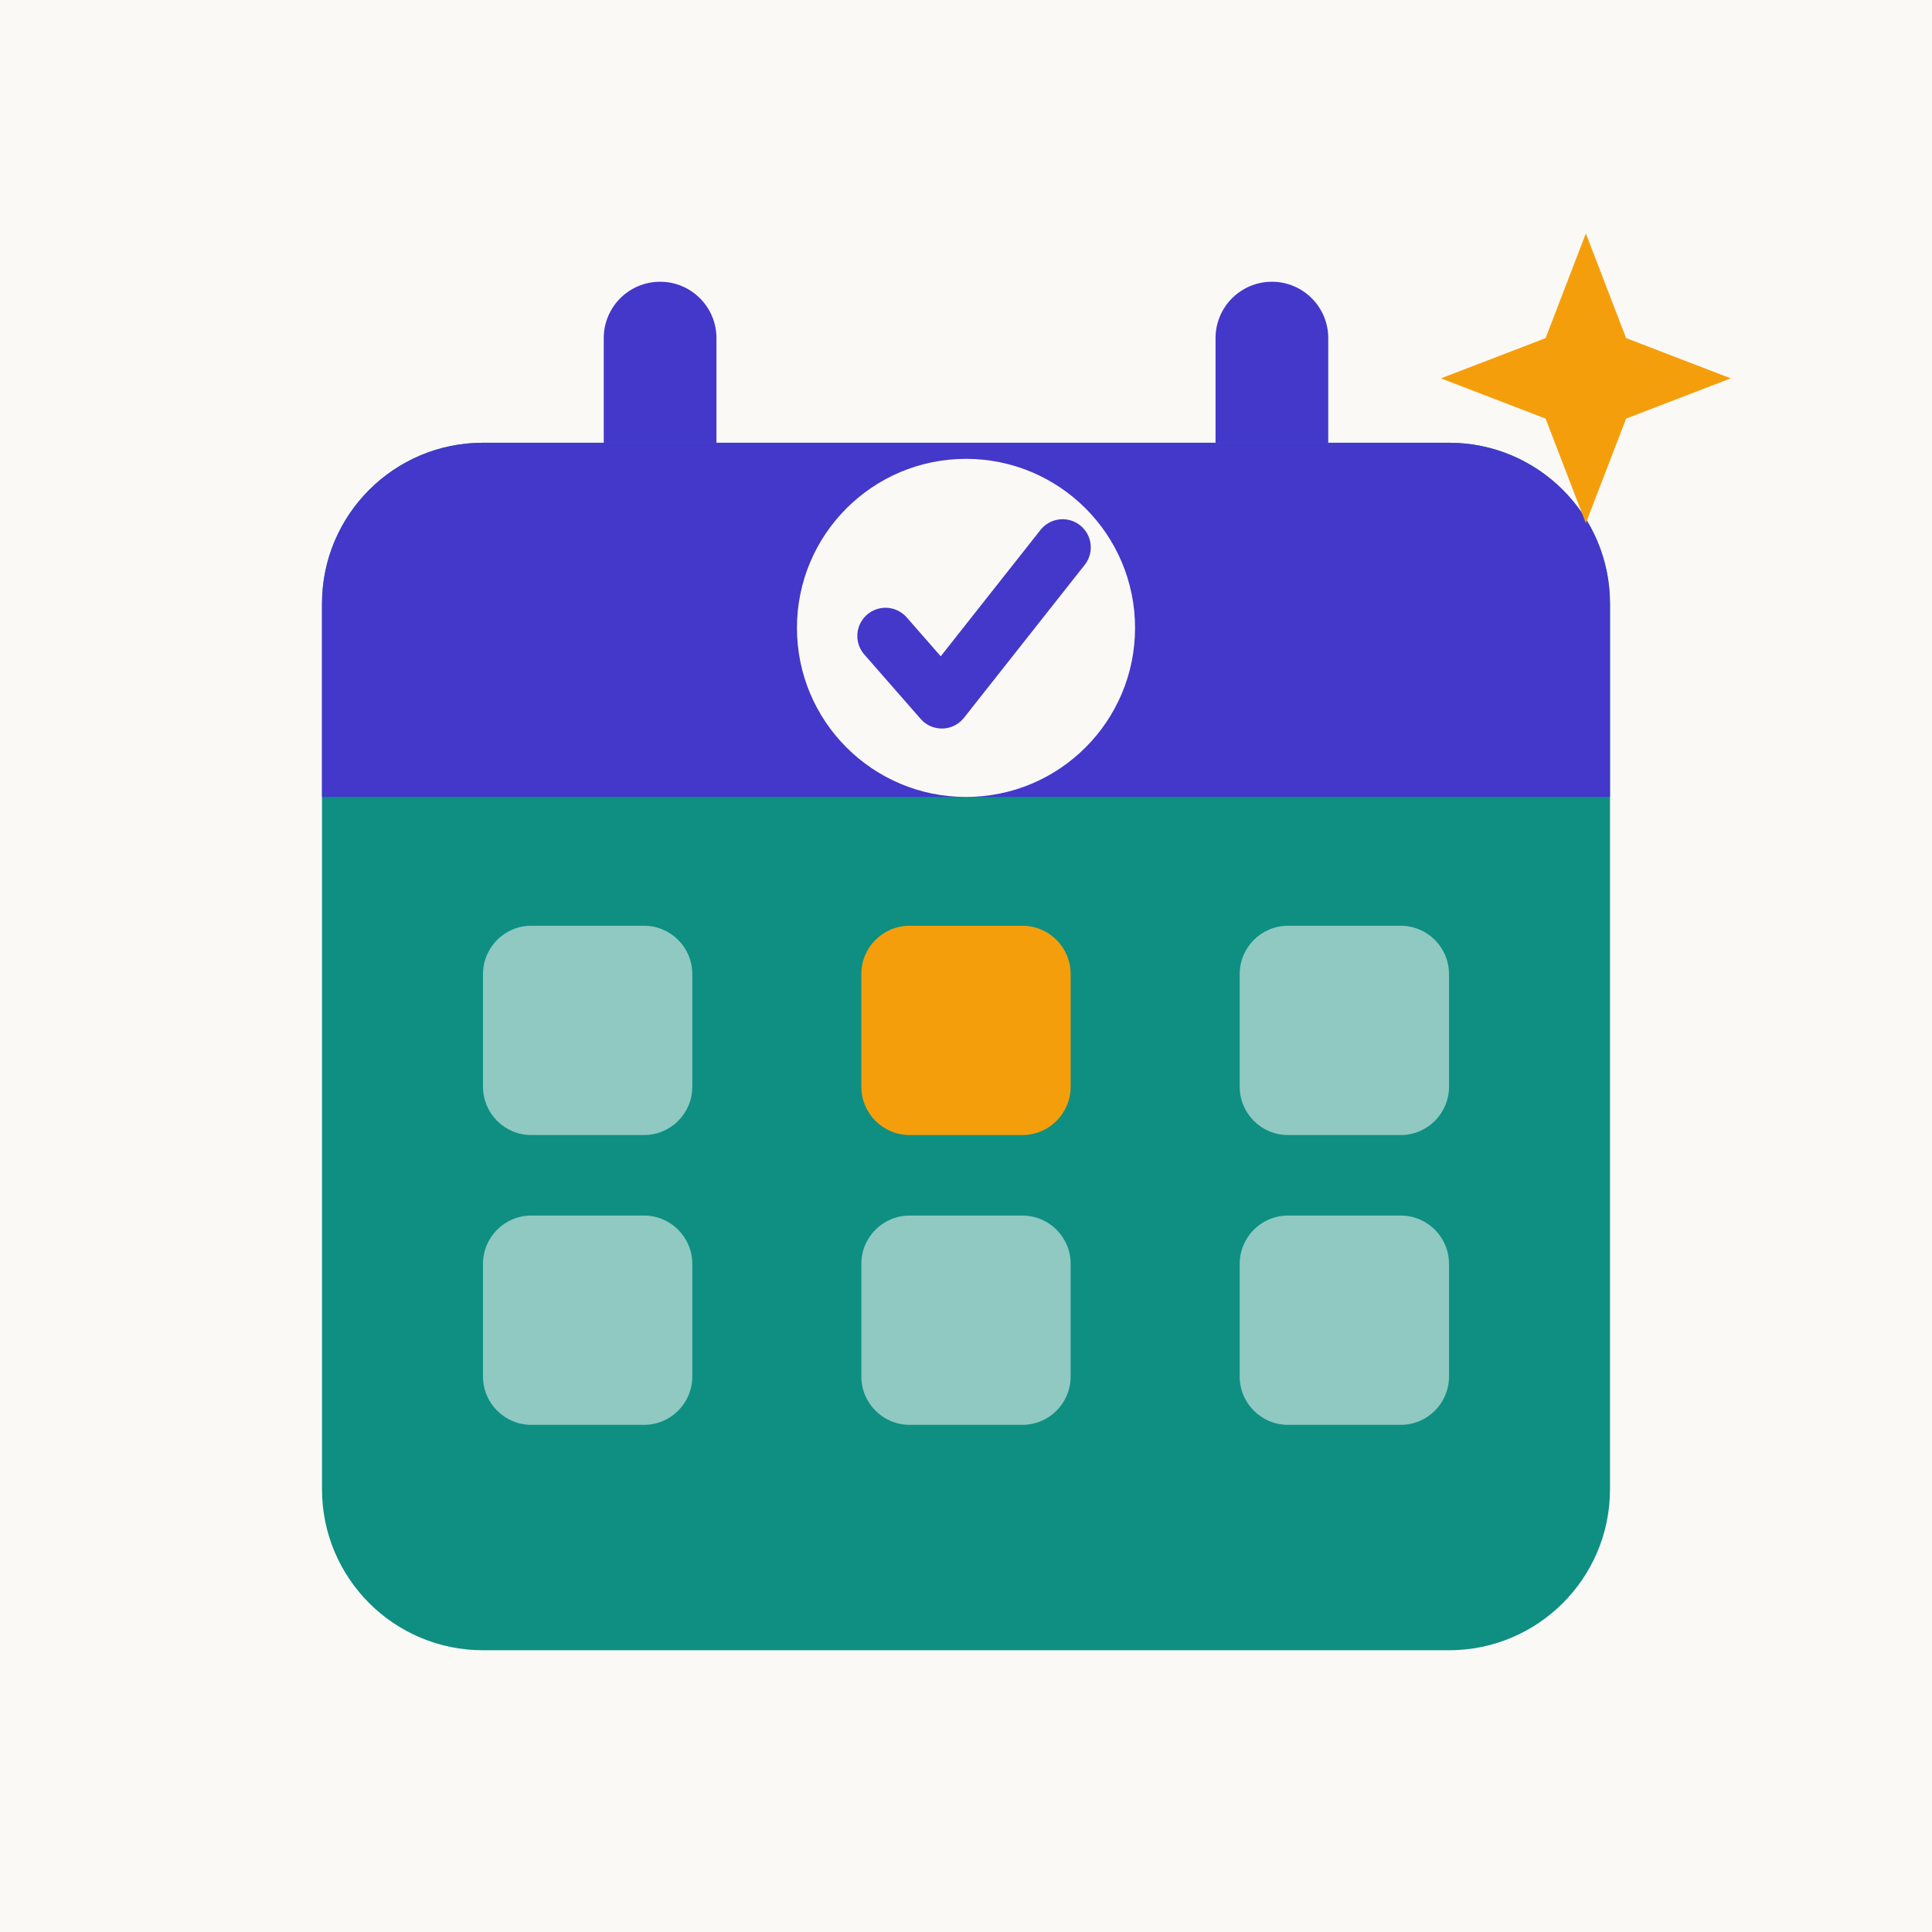
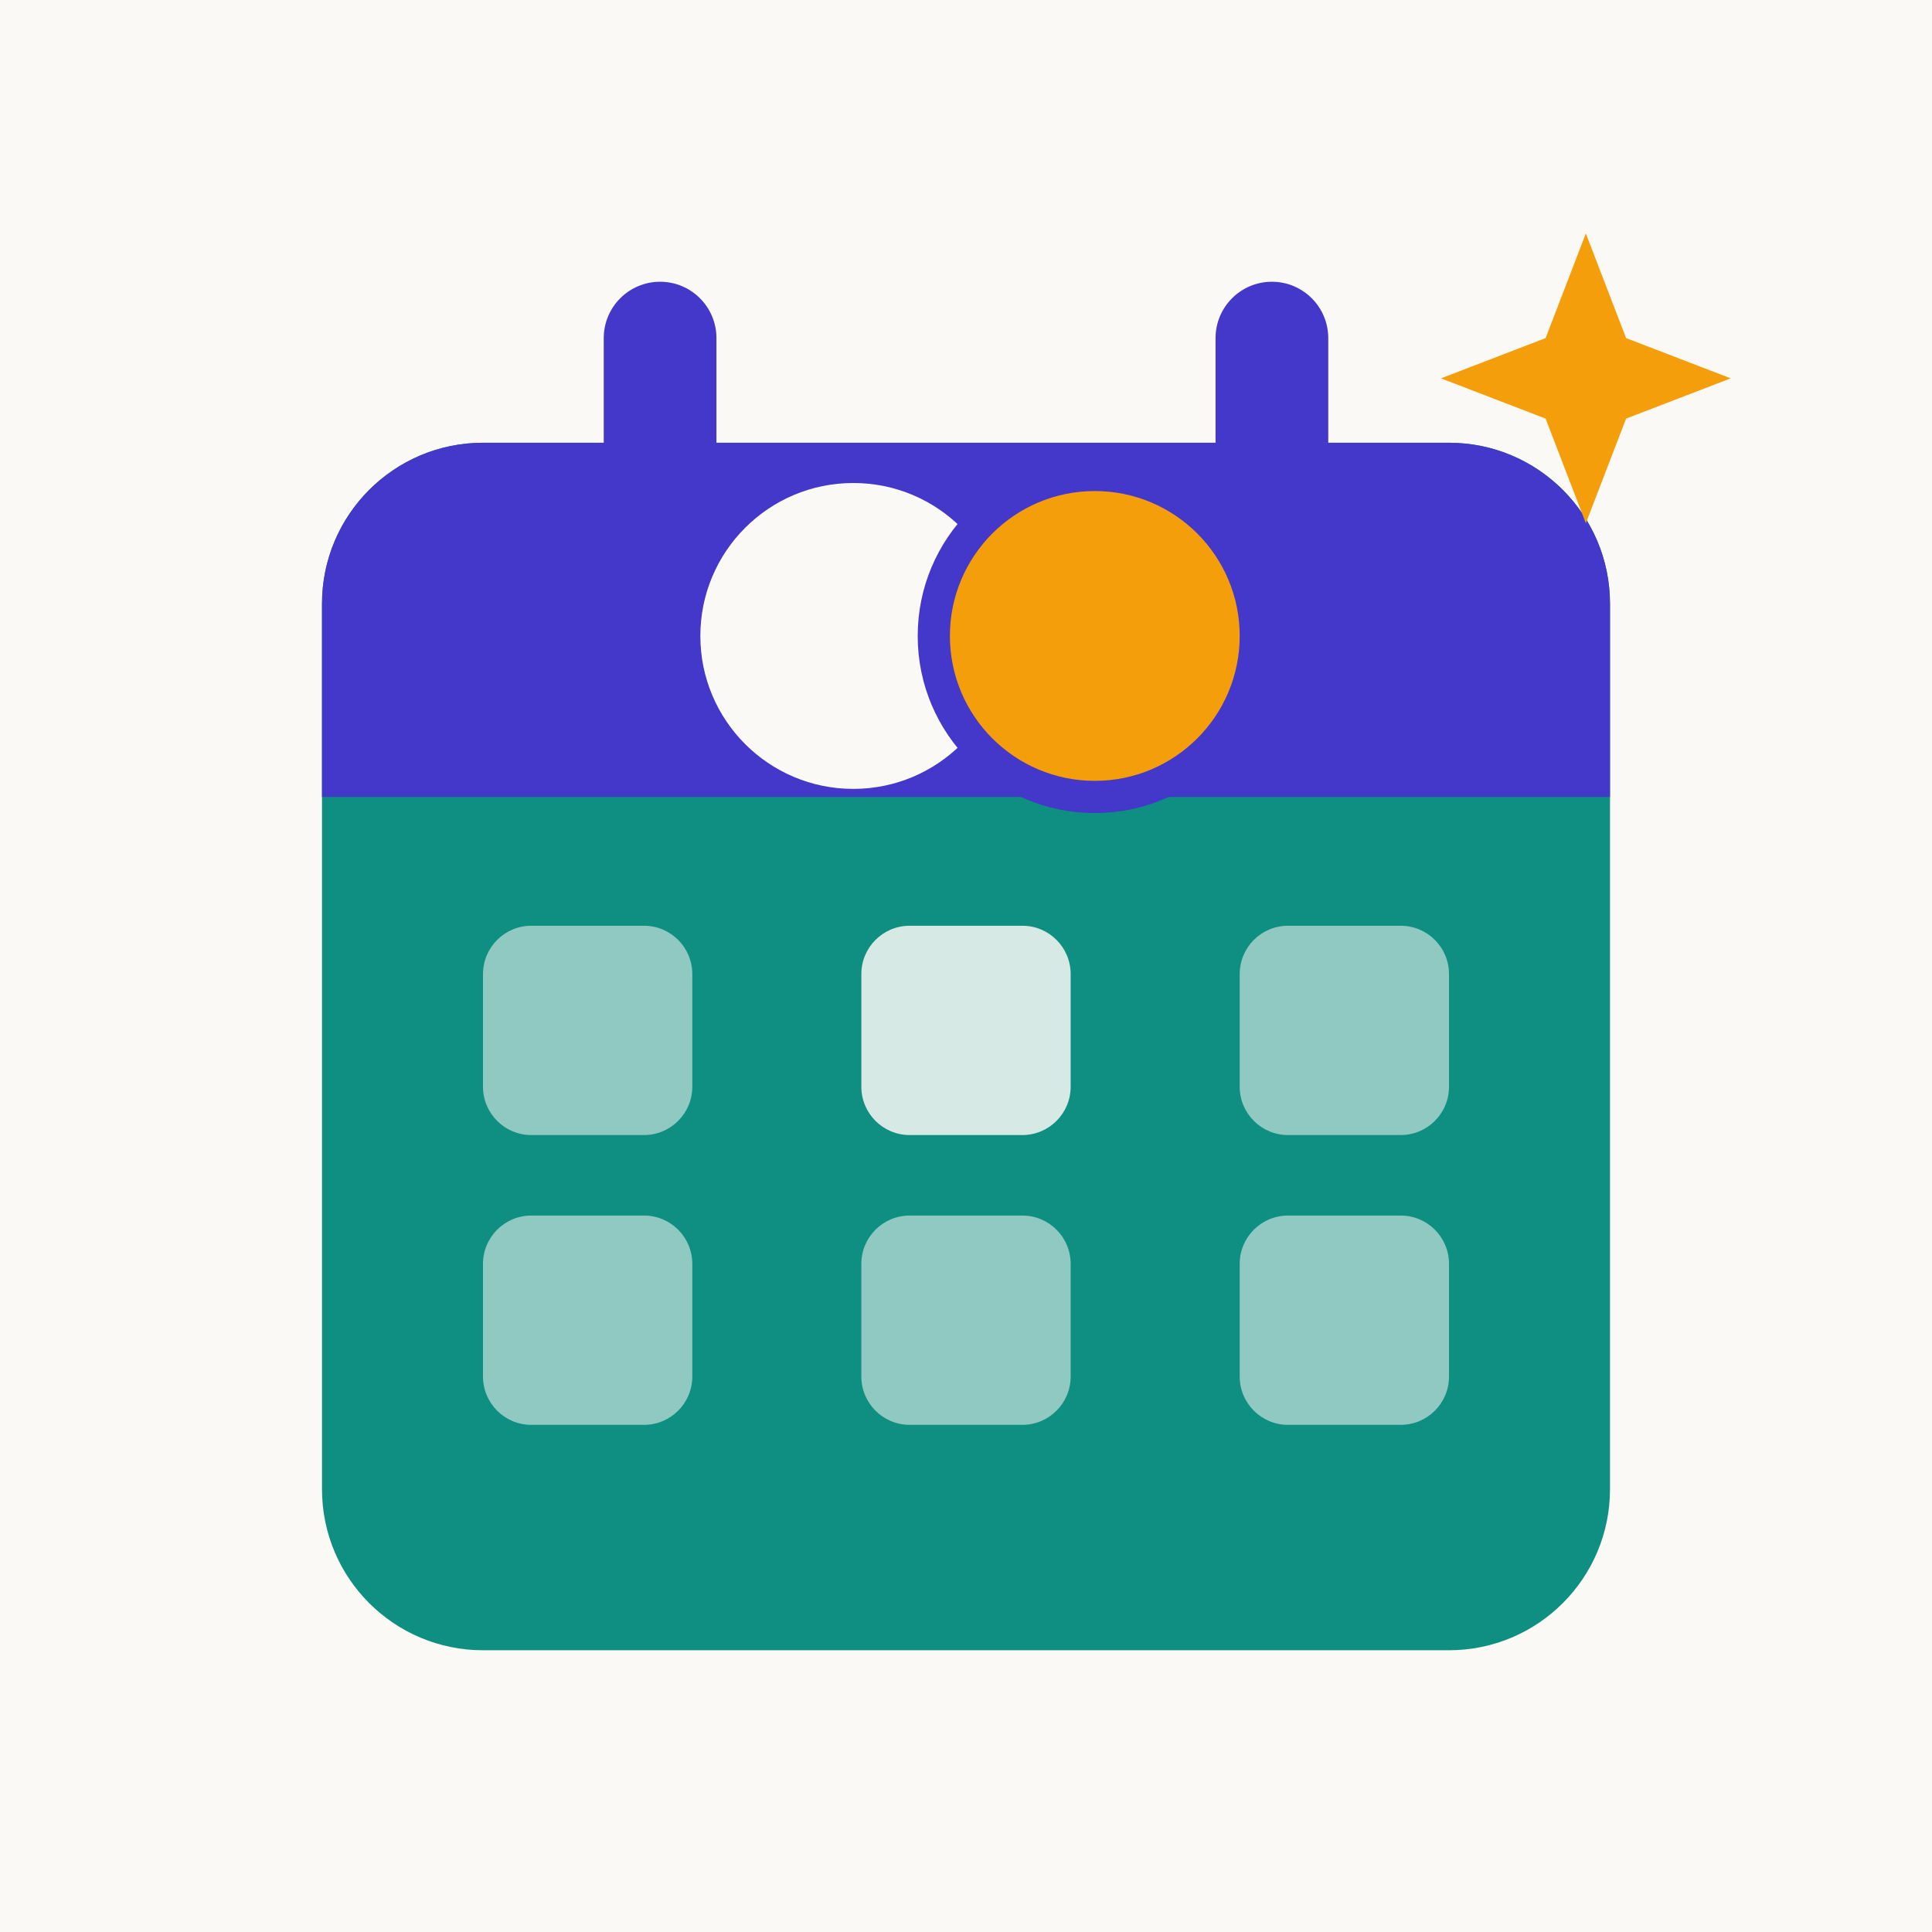
<svg xmlns="http://www.w3.org/2000/svg" viewBox="0 0 240 240" width="240" height="240">
  <rect width="240" height="240" fill="#faf9f6" />
  <rect x="75" y="35" width="14" height="34" rx="7" fill="#4338ca" />
  <rect x="151" y="35" width="14" height="34" rx="7" fill="#4338ca" />
  <rect x="40" y="55" width="160" height="150" rx="20" fill="#0e8f82" />
  <path d="M60,55 H180 A20,20 0 0 1 200,75 V99 H40 V75 A20,20 0 0 1 60,55 Z" fill="#4338ca" />
-   <circle cx="120" cy="78" r="21" fill="#faf9f6" />
-   <path d="M110,79 L117,87 L132,68" fill="none" stroke="#4338ca" stroke-width="7" stroke-linecap="round" stroke-linejoin="round" />
+   <circle cx="106" cy="79" r="19" fill="#faf9f6" />
+   <circle cx="136" cy="79" r="22" fill="#4338ca" />
+   <circle cx="136" cy="79" r="18" fill="#f59e0b" />
  <rect x="60" y="115" width="26" height="26" rx="6" fill="#faf9f6" opacity="0.55" />
-   <rect x="107" y="115" width="26" height="26" rx="6" fill="#f59e0b" />
+   <rect x="107" y="115" width="26" height="26" rx="6" fill="#faf9f6" opacity="0.85" />
  <rect x="154" y="115" width="26" height="26" rx="6" fill="#faf9f6" opacity="0.55" />
  <rect x="60" y="151" width="26" height="26" rx="6" fill="#faf9f6" opacity="0.55" />
  <rect x="107" y="151" width="26" height="26" rx="6" fill="#faf9f6" opacity="0.55" />
  <rect x="154" y="151" width="26" height="26" rx="6" fill="#faf9f6" opacity="0.55" />
  <path d="M197,29 L202,42 L215,47 L202,52 L197,65 L192,52 L179,47 L192,42 Z" fill="#f59e0b" />
</svg>
